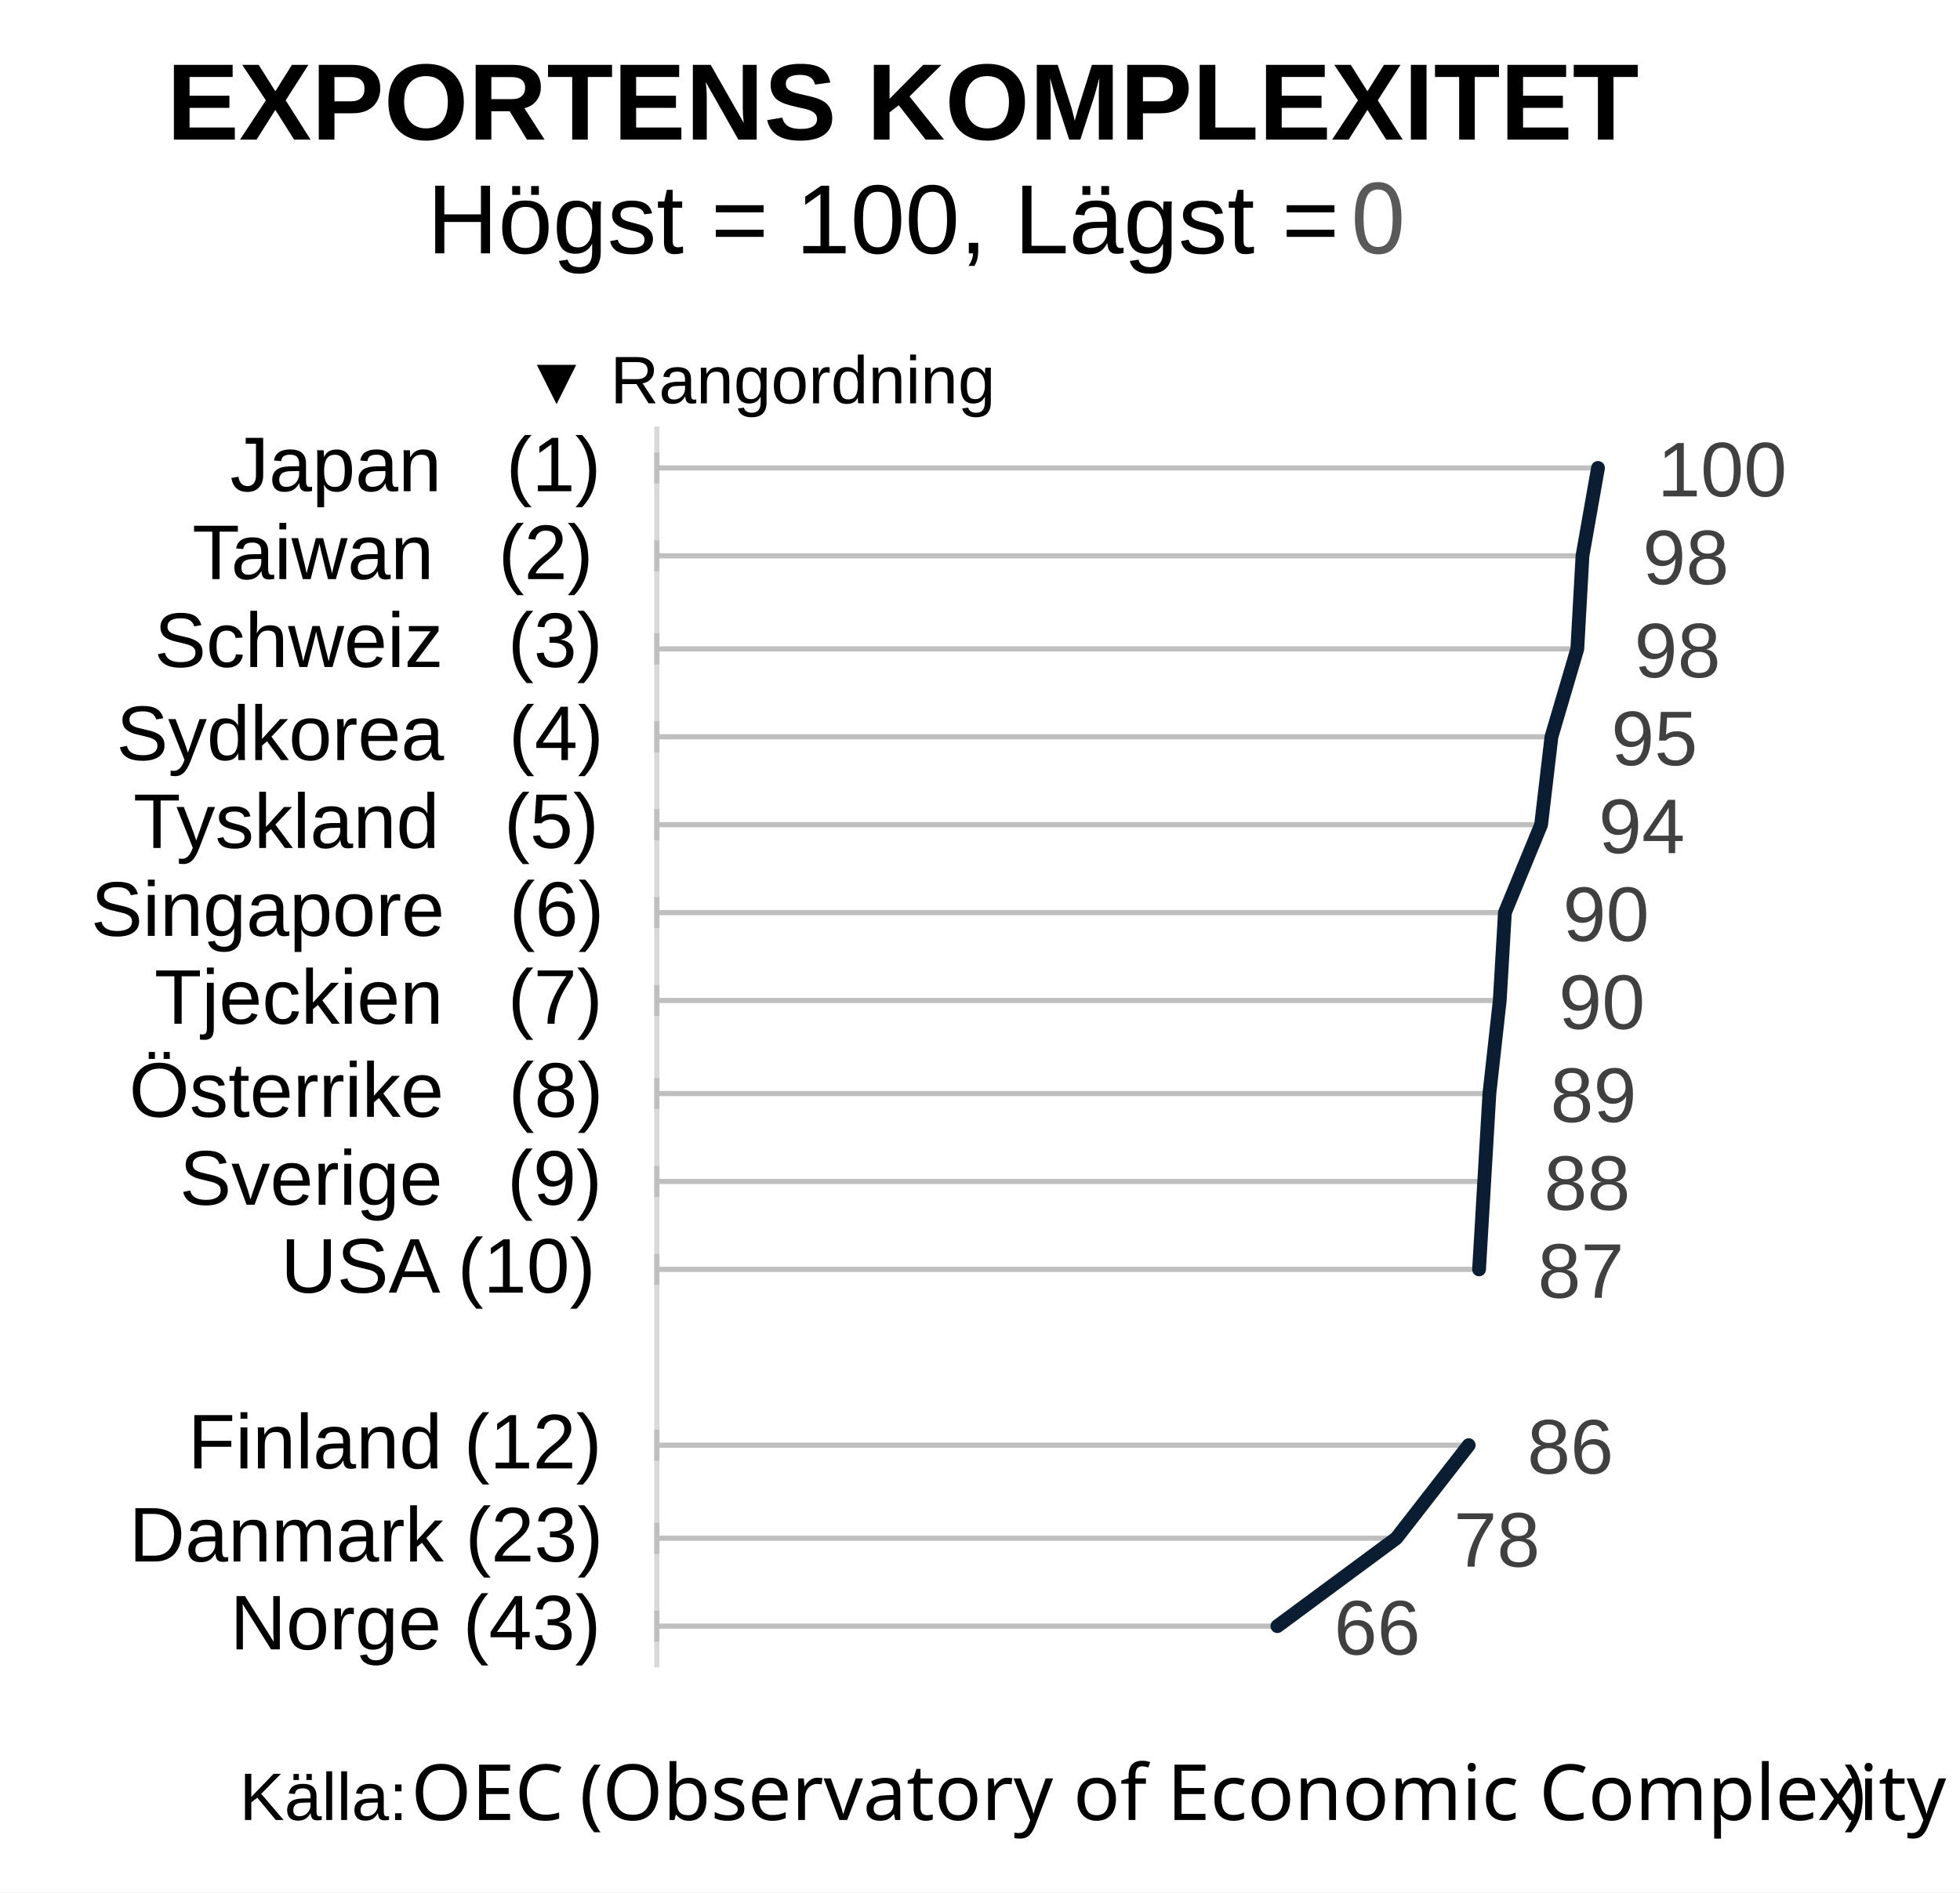
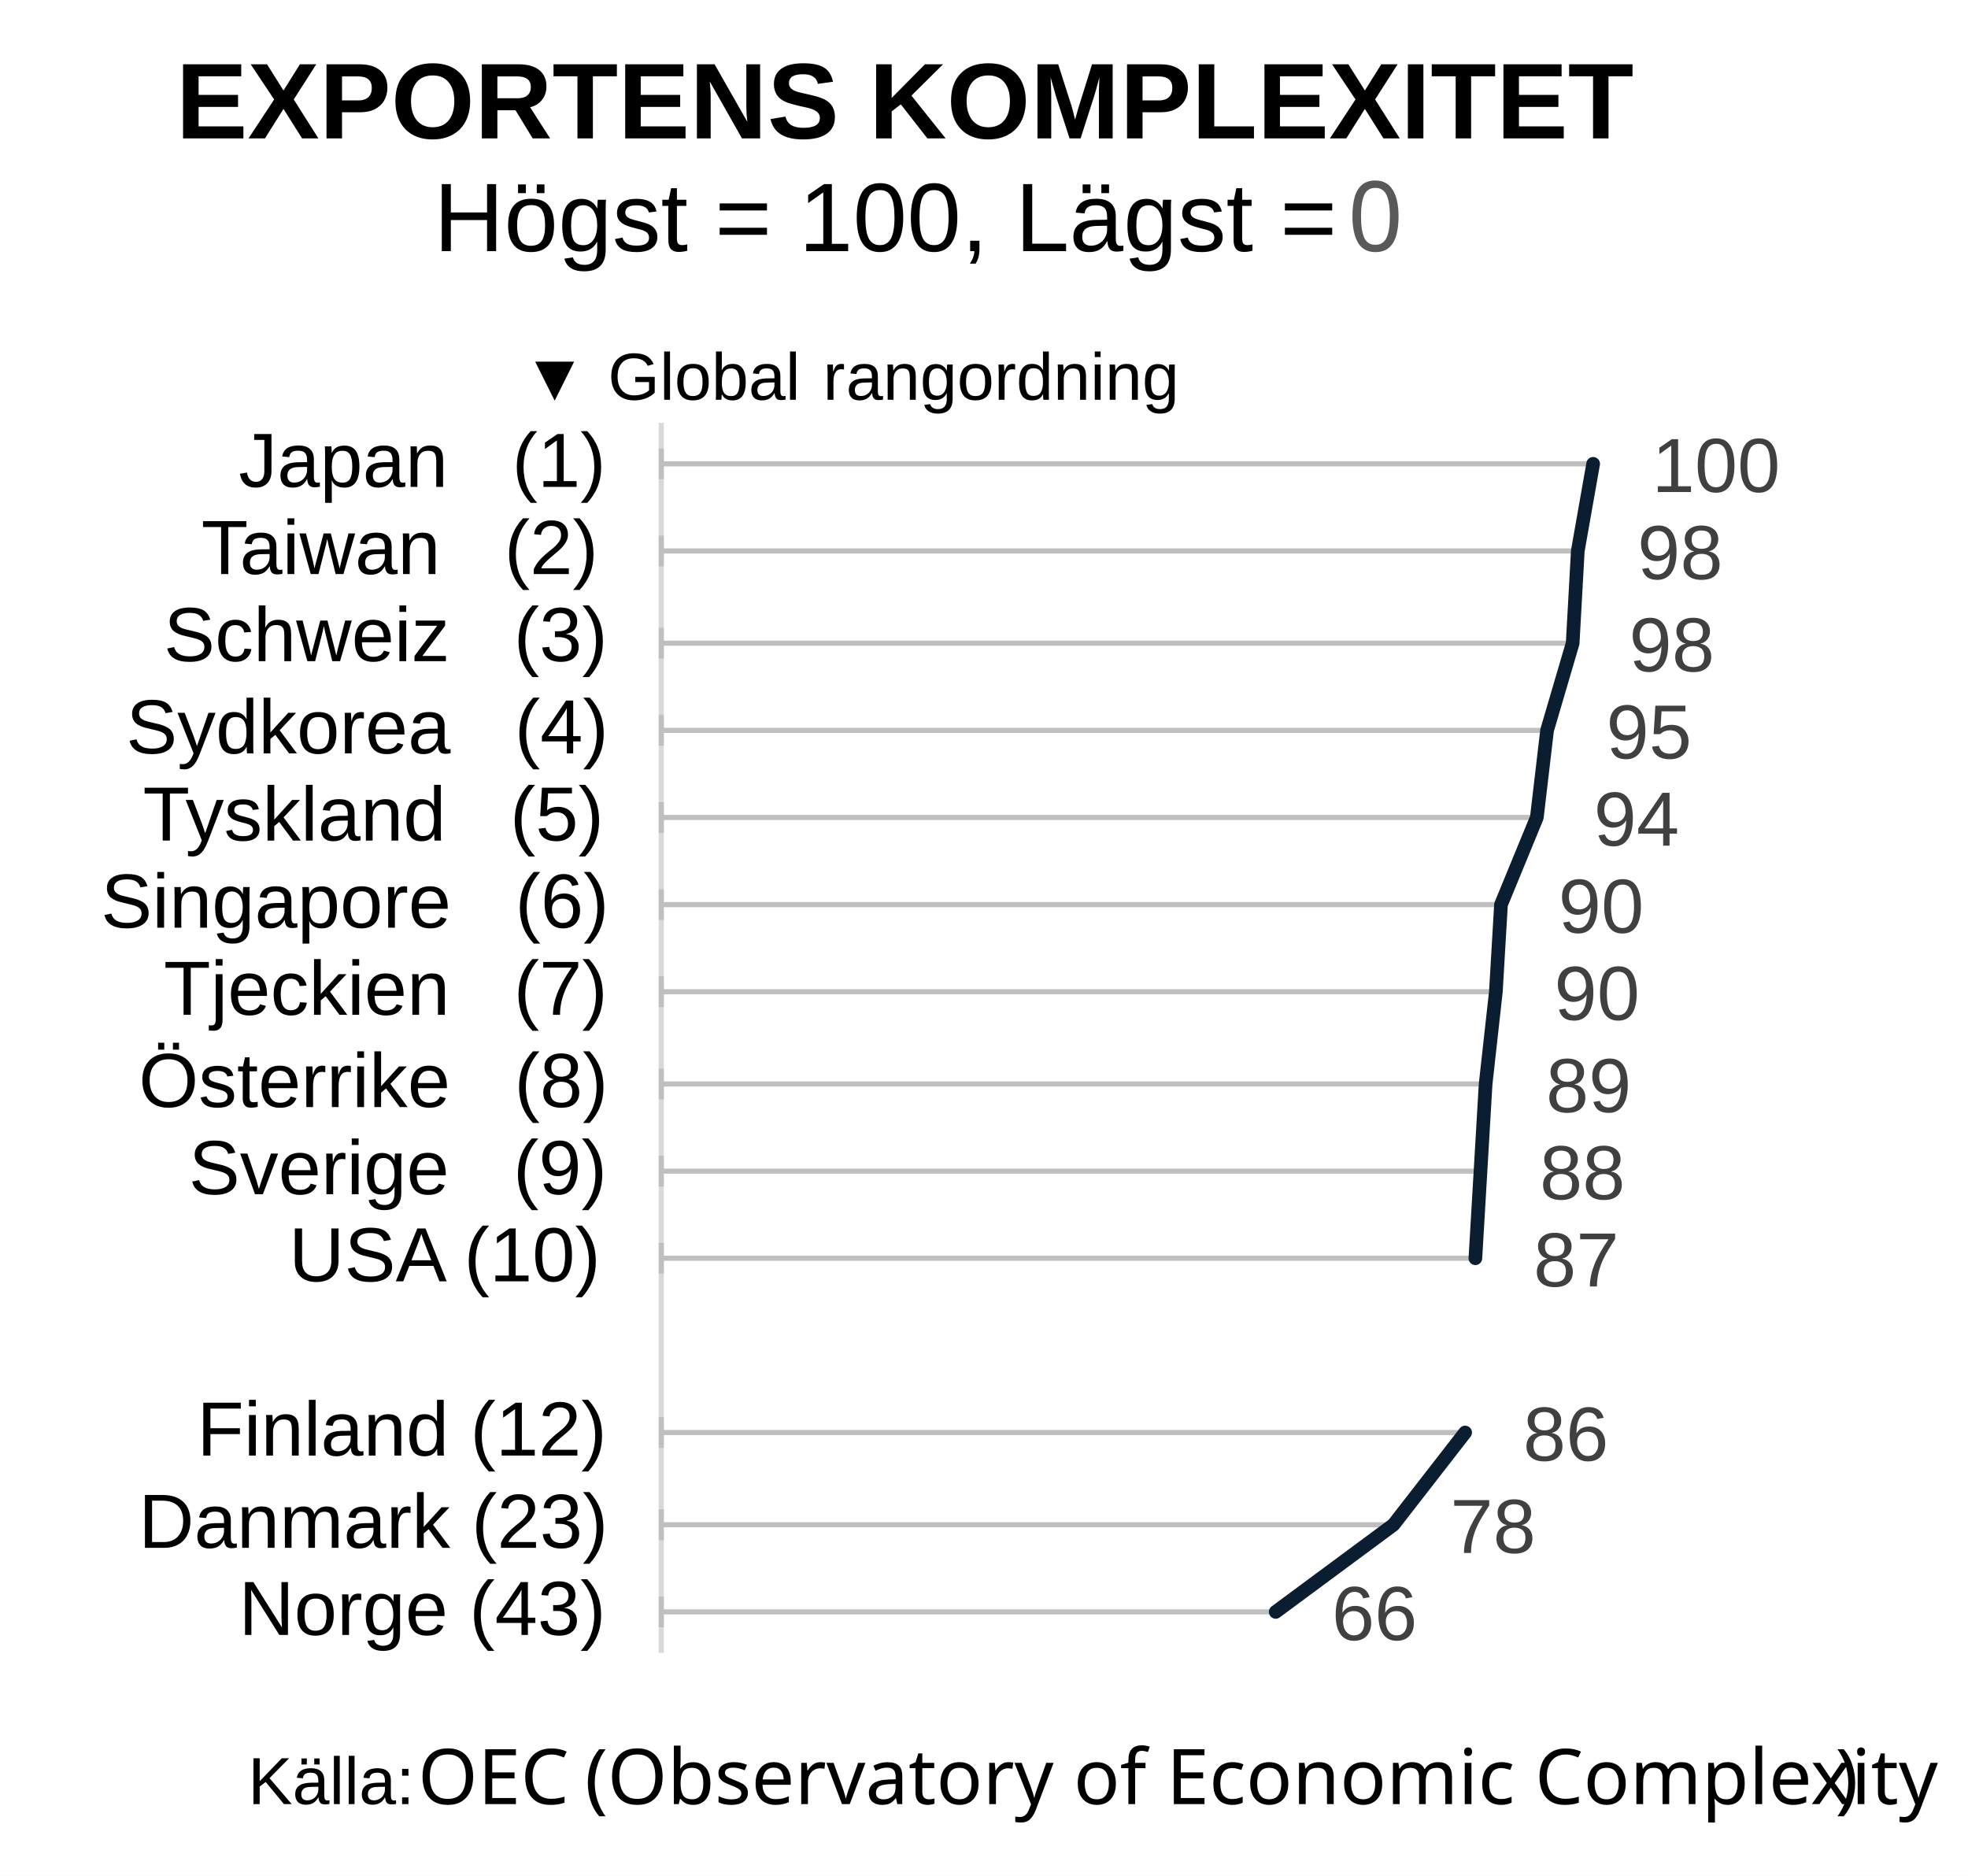
- <svg xmlns="http://www.w3.org/2000/svg" width="379" height="366" xml:space="preserve" overflow="hidden">
+ <svg xmlns="http://www.w3.org/2000/svg" width="384" height="366" xml:space="preserve" overflow="hidden">
  <defs>
    <clipPath id="clip0">
-       <rect x="135" y="906" width="379" height="366" />
+       <rect x="127" y="897" width="384" height="366" />
    </clipPath>
  </defs>
-   <g clip-path="url(#clip0)" transform="translate(-135 -906)">
-     <path d="M81.994 486.966 649.955 486.966 649.955 852.941 81.994 852.941Z" fill="#FFFFFF" transform="matrix(1 0 0 1.00007 3.53068 419)" />
-     <path d="M0 0 0 239.983" stroke="#D9D9D9" stroke-linejoin="round" stroke-miterlimit="10" fill="none" fill-rule="evenodd" transform="matrix(1 0 0 -1.00007 262.013 1228.5)" />
-     <path d="M378.474 801.444 258.482 801.444M258.482 798.444 258.482 804.444" stroke="#BFBFBF" stroke-linejoin="round" stroke-miterlimit="10" fill="none" transform="matrix(1 0 0 1.00007 3.53068 419)" />
-     <path d="M401.472 784.445 258.482 784.445M258.482 781.446 258.482 787.445" stroke="#BFBFBF" stroke-linejoin="round" stroke-miterlimit="10" fill="none" transform="matrix(1 0 0 1.00007 3.53068 419)" />
-     <path d="M415.471 766.447 258.482 766.447M258.482 763.447 258.482 769.446" stroke="#BFBFBF" stroke-linejoin="round" stroke-miterlimit="10" fill="none" transform="matrix(1 0 0 1.00007 3.53068 419)" />
-     <path d="M417.471 732.449 258.482 732.449M258.482 729.449 258.482 735.449" stroke="#BFBFBF" stroke-linejoin="round" stroke-miterlimit="10" fill="none" transform="matrix(1 0 0 1.00007 3.53068 419)" />
-     <path d="M418.471 715.45 258.482 715.45M258.482 712.45 258.482 718.45" stroke="#BFBFBF" stroke-linejoin="round" stroke-miterlimit="10" fill="none" transform="matrix(1 0 0 1.00007 3.53068 419)" />
-     <path d="M419.471 698.451 258.482 698.451M258.482 695.452 258.482 701.451" stroke="#BFBFBF" stroke-linejoin="round" stroke-miterlimit="10" fill="none" transform="matrix(1 0 0 1.00007 3.53068 419)" />
-     <path d="M421.471 680.453 258.482 680.453M258.482 677.453 258.482 683.452" stroke="#BFBFBF" stroke-linejoin="round" stroke-miterlimit="10" fill="none" transform="matrix(1 0 0 1.00007 3.53068 419)" />
-     <path d="M422.471 663.454 258.482 663.454M258.482 660.454 258.482 666.454" stroke="#BFBFBF" stroke-linejoin="round" stroke-miterlimit="10" fill="none" transform="matrix(1 0 0 1.00007 3.53068 419)" />
-     <path d="M429.47 646.455 258.482 646.455M258.482 643.455 258.482 649.455" stroke="#BFBFBF" stroke-linejoin="round" stroke-miterlimit="10" fill="none" transform="matrix(1 0 0 1.00007 3.53068 419)" />
-     <path d="M431.47 629.456 258.482 629.456M258.482 626.456 258.482 632.456" stroke="#BFBFBF" stroke-linejoin="round" stroke-miterlimit="10" fill="none" transform="matrix(1 0 0 1.00007 3.53068 419)" />
-     <path d="M436.47 612.457 258.482 612.457M258.482 609.458 258.482 615.457" stroke="#BFBFBF" stroke-linejoin="round" stroke-miterlimit="10" fill="none" transform="matrix(1 0 0 1.00007 3.53068 419)" />
-     <path d="M437.47 594.459 258.482 594.459M258.482 591.459 258.482 597.458" stroke="#BFBFBF" stroke-linejoin="round" stroke-miterlimit="10" fill="none" transform="matrix(1 0 0 1.00007 3.53068 419)" />
-     <path d="M440.469 577.46 258.482 577.46M258.482 574.46 258.482 580.46" stroke="#BFBFBF" stroke-linejoin="round" stroke-miterlimit="10" fill="none" transform="matrix(1 0 0 1.00007 3.53068 419)" />
-     <path d="M378.474 801.444 401.472 784.445 415.471 766.447M417.471 732.449 418.471 715.45 419.471 698.451 421.471 680.453 422.471 663.454 429.47 646.455 431.47 629.456 436.47 612.457 437.47 594.459 440.469 577.46" stroke="#0B1E31" stroke-width="2.666" stroke-linecap="round" stroke-linejoin="round" stroke-miterlimit="10" fill="none" transform="matrix(1 0 0 1.00007 3.53068 419)" />
-     <text fill="#404040" font-family="Arial,Arial_MSFontService,sans-serif" font-weight="400" font-size="15" transform="matrix(0.99993 0 0 1 392.96 1226)">66</text>
-     <text fill="#404040" font-family="Arial,Arial_MSFontService,sans-serif" font-weight="400" font-size="15" transform="matrix(0.99993 0 0 1 416.106 1209)">78</text>
-     <text fill="#404040" font-family="Arial,Arial_MSFontService,sans-serif" font-weight="400" font-size="15" transform="matrix(0.99993 0 0 1 430.319 1191)">86</text>
-     <text fill="#404040" font-family="Arial,Arial_MSFontService,sans-serif" font-weight="400" font-size="15" transform="matrix(0.99993 0 0 1 432.35 1157)">87</text>
-     <text fill="#404040" font-family="Arial,Arial_MSFontService,sans-serif" font-weight="400" font-size="15" transform="matrix(0.99993 0 0 1 433.568 1140)">88</text>
-     <text fill="#404040" font-family="Arial,Arial_MSFontService,sans-serif" font-weight="400" font-size="15" transform="matrix(0.99993 0 0 1 434.786 1123)">89</text>
-     <text fill="#404040" font-family="Arial,Arial_MSFontService,sans-serif" font-weight="400" font-size="15" transform="matrix(0.99993 0 0 1 436.411 1105)">90</text>
-     <text fill="#404040" font-family="Arial,Arial_MSFontService,sans-serif" font-weight="400" font-size="15" transform="matrix(0.99993 0 0 1 437.222 1088)">90</text>
-     <text fill="#404040" font-family="Arial,Arial_MSFontService,sans-serif" font-weight="400" font-size="15" transform="matrix(0.99993 0 0 1 444.126 1071)">94</text>
-     <text fill="#404040" font-family="Arial,Arial_MSFontService,sans-serif" font-weight="400" font-size="15" transform="matrix(0.99993 0 0 1 446.562 1054)">95</text>
-     <text fill="#404040" font-family="Arial,Arial_MSFontService,sans-serif" font-weight="400" font-size="15" transform="matrix(0.99993 0 0 1 451.029 1037)">98</text>
-     <text fill="#404040" font-family="Arial,Arial_MSFontService,sans-serif" font-weight="400" font-size="15" transform="matrix(0.99993 0 0 1 452.653 1019)">98</text>
-     <text fill="#404040" font-family="Arial,Arial_MSFontService,sans-serif" font-weight="400" font-size="15" transform="matrix(0.99993 0 0 1 455.495 1002)">100</text>
-     <text font-family="Arial,Arial_MSFontService,sans-serif" font-weight="400" font-size="15" transform="matrix(0.99993 0 0 1 179.5 1225)">Norge </text>
-     <text font-family="Arial,Arial_MSFontService,sans-serif" font-weight="400" font-size="15" transform="matrix(0.99993 0 0 1 224.519 1225)">(</text>
-     <text font-family="Arial,Arial_MSFontService,sans-serif" font-weight="400" font-size="15" transform="matrix(0.99993 0 0 1 229.514 1225)">43</text>
-     <text font-family="Arial,Arial_MSFontService,sans-serif" font-weight="400" font-size="15" transform="matrix(0.99993 0 0 1 246.197 1225)">)</text>
-     <text font-family="Arial,Arial_MSFontService,sans-serif" font-weight="400" font-size="15" transform="matrix(0.99993 0 0 1 159.948 1208)">Danmark </text>
-     <text font-family="Arial,Arial_MSFontService,sans-serif" font-weight="400" font-size="15" transform="matrix(0.99993 0 0 1 224.96 1208)">(</text>
-     <text font-family="Arial,Arial_MSFontService,sans-serif" font-weight="400" font-size="15" transform="matrix(0.99993 0 0 1 229.955 1208)">23</text>
-     <text font-family="Arial,Arial_MSFontService,sans-serif" font-weight="400" font-size="15" transform="matrix(0.99993 0 0 1 246.639 1208)">)</text>
-     <text font-family="Arial,Arial_MSFontService,sans-serif" font-weight="400" font-size="15" transform="matrix(0.99993 0 0 1 171.341 1190)">Finland </text>
-     <text font-family="Arial,Arial_MSFontService,sans-serif" font-weight="400" font-size="15" transform="matrix(0.99993 0 0 1 224.702 1190)">(</text>
-     <text font-family="Arial,Arial_MSFontService,sans-serif" font-weight="400" font-size="15" transform="matrix(0.99993 0 0 1 229.696 1190)">12</text>
-     <text font-family="Arial,Arial_MSFontService,sans-serif" font-weight="400" font-size="15" transform="matrix(0.99993 0 0 1 246.38 1190)">)</text>
-     <text font-family="Arial,Arial_MSFontService,sans-serif" font-weight="400" font-size="15" transform="matrix(0.99993 0 0 1 189.306 1156)">USA </text>
-     <text font-family="Arial,Arial_MSFontService,sans-serif" font-weight="400" font-size="15" transform="matrix(0.99993 0 0 1 223.485 1156)">(</text>
-     <text font-family="Arial,Arial_MSFontService,sans-serif" font-weight="400" font-size="15" transform="matrix(0.99993 0 0 1 228.48 1156)">10</text>
-     <text font-family="Arial,Arial_MSFontService,sans-serif" font-weight="400" font-size="15" transform="matrix(0.99993 0 0 1 245.164 1156)">)</text>
-     <text font-family="Arial,Arial_MSFontService,sans-serif" font-weight="400" font-size="15" transform="matrix(0.99993 0 0 1 169.734 1139)">Sverige   </text>
-     <text font-family="Arial,Arial_MSFontService,sans-serif" font-weight="400" font-size="15" transform="matrix(0.99993 0 0 1 233.092 1139)">(</text>
-     <text font-family="Arial,Arial_MSFontService,sans-serif" font-weight="400" font-size="15" transform="matrix(0.99993 0 0 1 238.086 1139)">9</text>
-     <text font-family="Arial,Arial_MSFontService,sans-serif" font-weight="400" font-size="15" transform="matrix(0.99993 0 0 1 246.428 1139)">)</text>
-     <text font-family="Arial,Arial_MSFontService,sans-serif" font-weight="400" font-size="15" transform="matrix(0.99993 0 0 1 159.975 1122)">Österrike   </text>
-     <text font-family="Arial,Arial_MSFontService,sans-serif" font-weight="400" font-size="15" transform="matrix(0.99993 0 0 1 233.314 1122)">(</text>
-     <text font-family="Arial,Arial_MSFontService,sans-serif" font-weight="400" font-size="15" transform="matrix(0.99993 0 0 1 238.309 1122)">8</text>
-     <text font-family="Arial,Arial_MSFontService,sans-serif" font-weight="400" font-size="15" transform="matrix(0.99993 0 0 1 246.651 1122)">)</text>
-     <text font-family="Arial,Arial_MSFontService,sans-serif" font-weight="400" font-size="15" transform="matrix(0.99993 0 0 1 164.847 1104)">Tjeckien   </text>
-     <text font-family="Arial,Arial_MSFontService,sans-serif" font-weight="400" font-size="15" transform="matrix(0.99993 0 0 1 233.2 1104)">(</text>
-     <text font-family="Arial,Arial_MSFontService,sans-serif" font-weight="400" font-size="15" transform="matrix(0.99993 0 0 1 238.194 1104)">7</text>
-     <text font-family="Arial,Arial_MSFontService,sans-serif" font-weight="400" font-size="15" transform="matrix(0.99993 0 0 1 246.536 1104)">)</text>
-     <text font-family="Arial,Arial_MSFontService,sans-serif" font-weight="400" font-size="15" transform="matrix(0.99993 0 0 1 152.588 1087)">Singapore   </text>
-     <text font-family="Arial,Arial_MSFontService,sans-serif" font-weight="400" font-size="15" transform="matrix(0.99993 0 0 1 233.471 1087)">(</text>
-     <text font-family="Arial,Arial_MSFontService,sans-serif" font-weight="400" font-size="15" transform="matrix(0.99993 0 0 1 238.466 1087)">6</text>
-     <text font-family="Arial,Arial_MSFontService,sans-serif" font-weight="400" font-size="15" transform="matrix(0.99993 0 0 1 246.808 1087)">)</text>
-     <text font-family="Arial,Arial_MSFontService,sans-serif" font-weight="400" font-size="15" transform="matrix(0.99993 0 0 1 160.775 1070)">Tyskland   </text>
-     <text font-family="Arial,Arial_MSFontService,sans-serif" font-weight="400" font-size="15" transform="matrix(0.99993 0 0 1 232.467 1070)">(</text>
-     <text font-family="Arial,Arial_MSFontService,sans-serif" font-weight="400" font-size="15" transform="matrix(0.99993 0 0 1 237.461 1070)">5</text>
-     <text font-family="Arial,Arial_MSFontService,sans-serif" font-weight="400" font-size="15" transform="matrix(0.99993 0 0 1 245.803 1070)">)</text>
-     <text font-family="Arial,Arial_MSFontService,sans-serif" font-weight="400" font-size="15" transform="matrix(0.99993 0 0 1 157.502 1053)">Sydkorea   </text>
-     <text font-family="Arial,Arial_MSFontService,sans-serif" font-weight="400" font-size="15" transform="matrix(0.99993 0 0 1 233.368 1053)">(</text>
-     <text font-family="Arial,Arial_MSFontService,sans-serif" font-weight="400" font-size="15" transform="matrix(0.99993 0 0 1 238.363 1053)">4</text>
-     <text font-family="Arial,Arial_MSFontService,sans-serif" font-weight="400" font-size="15" transform="matrix(0.99993 0 0 1 246.705 1053)">)</text>
-     <text font-family="Arial,Arial_MSFontService,sans-serif" font-weight="400" font-size="15" transform="matrix(0.99993 0 0 1 164.854 1035)">Schweiz   </text>
-     <text font-family="Arial,Arial_MSFontService,sans-serif" font-weight="400" font-size="15" transform="matrix(0.99993 0 0 1 233.207 1035)">(</text>
-     <text font-family="Arial,Arial_MSFontService,sans-serif" font-weight="400" font-size="15" transform="matrix(0.99993 0 0 1 238.201 1035)">3</text>
-     <text font-family="Arial,Arial_MSFontService,sans-serif" font-weight="400" font-size="15" transform="matrix(0.99993 0 0 1 246.543 1035)">)</text>
-     <text font-family="Arial,Arial_MSFontService,sans-serif" font-weight="400" font-size="15" transform="matrix(0.99993 0 0 1 172.181 1018)">Taiwan   </text>
-     <text font-family="Arial,Arial_MSFontService,sans-serif" font-weight="400" font-size="15" transform="matrix(0.99993 0 0 1 231.371 1018)">(</text>
-     <text font-family="Arial,Arial_MSFontService,sans-serif" font-weight="400" font-size="15" transform="matrix(0.99993 0 0 1 236.366 1018)">2</text>
-     <text font-family="Arial,Arial_MSFontService,sans-serif" font-weight="400" font-size="15" transform="matrix(0.99993 0 0 1 244.708 1018)">)</text>
-     <text font-family="Arial,Arial_MSFontService,sans-serif" font-weight="400" font-size="15" transform="matrix(0.99993 0 0 1 179.5 1001)">Japan   </text>
-     <text font-family="Arial,Arial_MSFontService,sans-serif" font-weight="400" font-size="15" transform="matrix(0.99993 0 0 1 232.868 1001)">(</text>
-     <text font-family="Arial,Arial_MSFontService,sans-serif" font-weight="400" font-size="15" transform="matrix(0.99993 0 0 1 237.863 1001)">1</text>
-     <text font-family="Arial,Arial_MSFontService,sans-serif" font-weight="400" font-size="15" transform="matrix(0.99993 0 0 1 246.205 1001)">)</text>
-     <text font-family="Arial,Arial_MSFontService,sans-serif" font-weight="700" font-size="21" transform="matrix(0.99993 0 0 1 167.22 933)">EXPORTENS KOMPLEXITET</text>
-     <text font-family="Arial,Arial_MSFontService,sans-serif" font-weight="400" font-size="19" transform="matrix(0.99993 0 0 1 217.59 955)">Högst </text>
-     <text font-family="Arial,Arial_MSFontService,sans-serif" font-weight="400" font-size="19" transform="matrix(0.99993 0 0 1 272.499 955)">= </text>
-     <text font-family="Arial,Arial_MSFontService,sans-serif" font-weight="400" font-size="19" transform="matrix(0.99993 0 0 1 288.872 955)">100</text>
-     <text font-family="Arial,Arial_MSFontService,sans-serif" font-weight="400" font-size="19" transform="matrix(0.99993 0 0 1 320.57 955)">, </text>
-     <text font-family="Arial,Arial_MSFontService,sans-serif" font-weight="400" font-size="19" transform="matrix(0.99993 0 0 1 331.127 955)">Lägst </text>
-     <text font-family="Arial,Arial_MSFontService,sans-serif" font-weight="400" font-size="19" transform="matrix(0.99993 0 0 1 382.882 955)">= </text>
-     <text fill="#595959" font-family="Aptos,Aptos_MSFontService,sans-serif" font-weight="400" font-size="19" transform="matrix(0.99993 0 0 1 396.057 955)">0</text>
-     <text font-family="Arial,Arial_MSFontService,sans-serif" font-weight="400" font-size="13" transform="matrix(0.99993 0 0 1 181.31 1258)">Källa</text>
-     <text font-family="Arial,Arial_MSFontService,sans-serif" font-weight="400" font-size="13" transform="matrix(0.99993 0 0 1 210.215 1258)">:</text>
-     <text font-family="Aptos,Aptos_MSFontService,sans-serif" font-weight="400" font-size="15" transform="matrix(0.99993 0 0 1 214.474 1258)">OEC </text>
-     <text font-family="Aptos,Aptos_MSFontService,sans-serif" font-weight="400" font-size="15" transform="matrix(0.99993 0 0 1 247.086 1258)">(</text>
-     <text font-family="Aptos,Aptos_MSFontService,sans-serif" font-weight="400" font-size="15" transform="matrix(0.99993 0 0 1 251.481 1258)">Observatory of Economic Complexity</text>
-     <text font-family="Aptos,Aptos_MSFontService,sans-serif" font-weight="400" font-size="15" transform="matrix(0.99993 0 0 1 491.259 1258)">)</text>
-     <text font-family="Arial,Arial_MSFontService,sans-serif" font-weight="400" font-size="13" transform="matrix(0.99993 0 0 1 236.184 984)">▼</text>
-     <text font-family="Arial,Arial_MSFontService,sans-serif" font-weight="400" font-size="13" transform="matrix(0.99993 0 0 1 253.016 984)">Rangordning</text>
+   <g clip-path="url(#clip0)" transform="translate(-127 -897)">
+     <path d="M81.924 486.551 649.401 486.551 649.401 852.214 81.924 852.214Z" fill="#FFFFFF" transform="matrix(1 0 0 1.00092 -2.23494 410)" />
+     <path d="M0 0 0 239.779" stroke="#D9D9D9" stroke-width="0.999" stroke-linejoin="round" stroke-miterlimit="10" fill="none" fill-rule="evenodd" transform="matrix(1 0 0 -1.00092 256.027 1219.5)" />
+     <path d="M378.151 800.761 258.262 800.761M258.262 797.764 258.262 803.759" stroke="#BFBFBF" stroke-width="0.999" stroke-linejoin="round" stroke-miterlimit="10" fill="none" transform="matrix(1 0 0 1.00092 -2.23494 410)" />
+     <path d="M401.13 783.777 258.262 783.777M258.262 780.78 258.262 786.774" stroke="#BFBFBF" stroke-width="0.999" stroke-linejoin="round" stroke-miterlimit="10" fill="none" transform="matrix(1 0 0 1.00092 -2.23494 410)" />
+     <path d="M415.117 765.794 258.262 765.794M258.262 762.796 258.262 768.791" stroke="#BFBFBF" stroke-width="0.999" stroke-linejoin="round" stroke-miterlimit="10" fill="none" transform="matrix(1 0 0 1.00092 -2.23494 410)" />
+     <path d="M417.115 731.825 258.262 731.825M258.262 728.828 258.262 734.822" stroke="#BFBFBF" stroke-width="0.999" stroke-linejoin="round" stroke-miterlimit="10" fill="none" transform="matrix(1 0 0 1.00092 -2.23494 410)" />
+     <path d="M418.114 714.841 258.262 714.841M258.262 711.843 258.262 717.838" stroke="#BFBFBF" stroke-width="0.999" stroke-linejoin="round" stroke-miterlimit="10" fill="none" transform="matrix(1 0 0 1.00092 -2.23494 410)" />
+     <path d="M419.113 697.856 258.262 697.856M258.262 694.859 258.262 700.853" stroke="#BFBFBF" stroke-width="0.999" stroke-linejoin="round" stroke-miterlimit="10" fill="none" transform="matrix(1 0 0 1.00092 -2.23494 410)" />
+     <path d="M421.112 679.873 258.262 679.873M258.262 676.876 258.262 682.87" stroke="#BFBFBF" stroke-width="0.999" stroke-linejoin="round" stroke-miterlimit="10" fill="none" transform="matrix(1 0 0 1.00092 -2.23494 410)" />
+     <path d="M422.111 662.888 258.262 662.888M258.262 659.891 258.262 665.886" stroke="#BFBFBF" stroke-width="0.999" stroke-linejoin="round" stroke-miterlimit="10" fill="none" transform="matrix(1 0 0 1.00092 -2.23494 410)" />
+     <path d="M429.104 645.904 258.262 645.904M258.262 642.907 258.262 648.901" stroke="#BFBFBF" stroke-width="0.999" stroke-linejoin="round" stroke-miterlimit="10" fill="none" transform="matrix(1 0 0 1.00092 -2.23494 410)" />
+     <path d="M431.102 628.92 258.262 628.92M258.262 625.923 258.262 631.917" stroke="#BFBFBF" stroke-width="0.999" stroke-linejoin="round" stroke-miterlimit="10" fill="none" transform="matrix(1 0 0 1.00092 -2.23494 410)" />
+     <path d="M436.098 611.935 258.262 611.935M258.262 608.938 258.262 614.933" stroke="#BFBFBF" stroke-width="0.999" stroke-linejoin="round" stroke-miterlimit="10" fill="none" transform="matrix(1 0 0 1.00092 -2.23494 410)" />
+     <path d="M437.097 593.952 258.262 593.952M258.262 590.955 258.262 596.949" stroke="#BFBFBF" stroke-width="0.999" stroke-linejoin="round" stroke-miterlimit="10" fill="none" transform="matrix(1 0 0 1.00092 -2.23494 410)" />
+     <path d="M440.094 576.968 258.262 576.968M258.262 573.971 258.262 579.965" stroke="#BFBFBF" stroke-width="0.999" stroke-linejoin="round" stroke-miterlimit="10" fill="none" transform="matrix(1 0 0 1.00092 -2.23494 410)" />
+     <path d="M378.151 800.761 401.13 783.777 415.117 765.794M417.115 731.825 418.114 714.841 419.113 697.856 421.112 679.873 422.111 662.888 429.104 645.904 431.102 628.92 436.098 611.935 437.097 593.952 440.094 576.968" stroke="#0B1E31" stroke-width="2.664" stroke-linecap="round" stroke-linejoin="round" stroke-miterlimit="10" fill="none" transform="matrix(1 0 0 1.00092 -2.23494 410)" />
+     <text fill="#404040" font-family="Arial,Arial_MSFontService,sans-serif" font-weight="400" font-size="15" transform="matrix(0.999078 0 0 1 386.862 1217)">66</text>
+     <text fill="#404040" font-family="Arial,Arial_MSFontService,sans-serif" font-weight="400" font-size="15" transform="matrix(0.999078 0 0 1 409.989 1200)">78</text>
+     <text fill="#404040" font-family="Arial,Arial_MSFontService,sans-serif" font-weight="400" font-size="15" transform="matrix(0.999078 0 0 1 424.19 1182)">86</text>
+     <text fill="#404040" font-family="Arial,Arial_MSFontService,sans-serif" font-weight="400" font-size="15" transform="matrix(0.999078 0 0 1 426.219 1148)">87</text>
+     <text fill="#404040" font-family="Arial,Arial_MSFontService,sans-serif" font-weight="400" font-size="15" transform="matrix(0.999078 0 0 1 427.436 1131)">88</text>
+     <text fill="#404040" font-family="Arial,Arial_MSFontService,sans-serif" font-weight="400" font-size="15" transform="matrix(0.999078 0 0 1 428.653 1114)">89</text>
+     <text fill="#404040" font-family="Arial,Arial_MSFontService,sans-serif" font-weight="400" font-size="15" transform="matrix(0.999078 0 0 1 430.276 1096)">90</text>
+     <text fill="#404040" font-family="Arial,Arial_MSFontService,sans-serif" font-weight="400" font-size="15" transform="matrix(0.999078 0 0 1 431.087 1079)">90</text>
+     <text fill="#404040" font-family="Arial,Arial_MSFontService,sans-serif" font-weight="400" font-size="15" transform="matrix(0.999078 0 0 1 437.985 1062)">94</text>
+     <text fill="#404040" font-family="Arial,Arial_MSFontService,sans-serif" font-weight="400" font-size="15" transform="matrix(0.999078 0 0 1 440.419 1045)">95</text>
+     <text fill="#404040" font-family="Arial,Arial_MSFontService,sans-serif" font-weight="400" font-size="15" transform="matrix(0.999078 0 0 1 444.882 1028)">98</text>
+     <text fill="#404040" font-family="Arial,Arial_MSFontService,sans-serif" font-weight="400" font-size="15" transform="matrix(0.999078 0 0 1 446.505 1010)">98</text>
+     <text fill="#404040" font-family="Arial,Arial_MSFontService,sans-serif" font-weight="400" font-size="15" transform="matrix(0.999078 0 0 1 449.344 993)">100</text>
+     <text font-family="Arial,Arial_MSFontService,sans-serif" font-weight="400" font-size="15" transform="matrix(0.999078 0 0 1 173.585 1216)">Norge </text>
+     <text font-family="Arial,Arial_MSFontService,sans-serif" font-weight="400" font-size="15" transform="matrix(0.999078 0 0 1 218.565 1216)">(</text>
+     <text font-family="Arial,Arial_MSFontService,sans-serif" font-weight="400" font-size="15" transform="matrix(0.999078 0 0 1 223.556 1216)">43</text>
+     <text font-family="Arial,Arial_MSFontService,sans-serif" font-weight="400" font-size="15" transform="matrix(0.999078 0 0 1 240.225 1216)">)</text>
+     <text font-family="Arial,Arial_MSFontService,sans-serif" font-weight="400" font-size="15" transform="matrix(0.999078 0 0 1 154.049 1199)">Danmark </text>
+     <text font-family="Arial,Arial_MSFontService,sans-serif" font-weight="400" font-size="15" transform="matrix(0.999078 0 0 1 219.006 1199)">(</text>
+     <text font-family="Arial,Arial_MSFontService,sans-serif" font-weight="400" font-size="15" transform="matrix(0.999078 0 0 1 223.997 1199)">23</text>
+     <text font-family="Arial,Arial_MSFontService,sans-serif" font-weight="400" font-size="15" transform="matrix(0.999078 0 0 1 240.666 1199)">)</text>
+     <text font-family="Arial,Arial_MSFontService,sans-serif" font-weight="400" font-size="15" transform="matrix(0.999078 0 0 1 165.432 1181)">Finland </text>
+     <text font-family="Arial,Arial_MSFontService,sans-serif" font-weight="400" font-size="15" transform="matrix(0.999078 0 0 1 218.747 1181)">(</text>
+     <text font-family="Arial,Arial_MSFontService,sans-serif" font-weight="400" font-size="15" transform="matrix(0.999078 0 0 1 223.738 1181)">12</text>
+     <text font-family="Arial,Arial_MSFontService,sans-serif" font-weight="400" font-size="15" transform="matrix(0.999078 0 0 1 240.407 1181)">)</text>
+     <text font-family="Arial,Arial_MSFontService,sans-serif" font-weight="400" font-size="15" transform="matrix(0.999078 0 0 1 183.382 1147)">USA </text>
+     <text font-family="Arial,Arial_MSFontService,sans-serif" font-weight="400" font-size="15" transform="matrix(0.999078 0 0 1 217.532 1147)">(</text>
+     <text font-family="Arial,Arial_MSFontService,sans-serif" font-weight="400" font-size="15" transform="matrix(0.999078 0 0 1 222.523 1147)">10</text>
+     <text font-family="Arial,Arial_MSFontService,sans-serif" font-weight="400" font-size="15" transform="matrix(0.999078 0 0 1 239.192 1147)">)</text>
+     <text font-family="Arial,Arial_MSFontService,sans-serif" font-weight="400" font-size="15" transform="matrix(0.999078 0 0 1 163.827 1130)">Sverige   </text>
+     <text font-family="Arial,Arial_MSFontService,sans-serif" font-weight="400" font-size="15" transform="matrix(0.999078 0 0 1 227.13 1130)">(</text>
+     <text font-family="Arial,Arial_MSFontService,sans-serif" font-weight="400" font-size="15" transform="matrix(0.999078 0 0 1 232.121 1130)">9</text>
+     <text font-family="Arial,Arial_MSFontService,sans-serif" font-weight="400" font-size="15" transform="matrix(0.999078 0 0 1 240.455 1130)">)</text>
+     <text font-family="Arial,Arial_MSFontService,sans-serif" font-weight="400" font-size="15" transform="matrix(0.999078 0 0 1 154.076 1113)">Österrike   </text>
+     <text font-family="Arial,Arial_MSFontService,sans-serif" font-weight="400" font-size="15" transform="matrix(0.999078 0 0 1 227.353 1113)">(</text>
+     <text font-family="Arial,Arial_MSFontService,sans-serif" font-weight="400" font-size="15" transform="matrix(0.999078 0 0 1 232.344 1113)">8</text>
+     <text font-family="Arial,Arial_MSFontService,sans-serif" font-weight="400" font-size="15" transform="matrix(0.999078 0 0 1 240.678 1113)">)</text>
+     <text font-family="Arial,Arial_MSFontService,sans-serif" font-weight="400" font-size="15" transform="matrix(0.999078 0 0 1 158.944 1095)">Tjeckien   </text>
+     <text font-family="Arial,Arial_MSFontService,sans-serif" font-weight="400" font-size="15" transform="matrix(0.999078 0 0 1 227.238 1095)">(</text>
+     <text font-family="Arial,Arial_MSFontService,sans-serif" font-weight="400" font-size="15" transform="matrix(0.999078 0 0 1 232.229 1095)">7</text>
+     <text font-family="Arial,Arial_MSFontService,sans-serif" font-weight="400" font-size="15" transform="matrix(0.999078 0 0 1 240.563 1095)">)</text>
+     <text font-family="Arial,Arial_MSFontService,sans-serif" font-weight="400" font-size="15" transform="matrix(0.999078 0 0 1 146.696 1078)">Singapore   </text>
+     <text font-family="Arial,Arial_MSFontService,sans-serif" font-weight="400" font-size="15" transform="matrix(0.999078 0 0 1 227.51 1078)">(</text>
+     <text font-family="Arial,Arial_MSFontService,sans-serif" font-weight="400" font-size="15" transform="matrix(0.999078 0 0 1 232.5 1078)">6</text>
+     <text font-family="Arial,Arial_MSFontService,sans-serif" font-weight="400" font-size="15" transform="matrix(0.999078 0 0 1 240.835 1078)">)</text>
+     <text font-family="Arial,Arial_MSFontService,sans-serif" font-weight="400" font-size="15" transform="matrix(0.999078 0 0 1 154.875 1061)">Tyskland   </text>
+     <text font-family="Arial,Arial_MSFontService,sans-serif" font-weight="400" font-size="15" transform="matrix(0.999078 0 0 1 226.506 1061)">(</text>
+     <text font-family="Arial,Arial_MSFontService,sans-serif" font-weight="400" font-size="15" transform="matrix(0.999078 0 0 1 231.496 1061)">5</text>
+     <text font-family="Arial,Arial_MSFontService,sans-serif" font-weight="400" font-size="15" transform="matrix(0.999078 0 0 1 239.831 1061)">)</text>
+     <text font-family="Arial,Arial_MSFontService,sans-serif" font-weight="400" font-size="15" transform="matrix(0.999078 0 0 1 151.605 1044)">Sydkorea   </text>
+     <text font-family="Arial,Arial_MSFontService,sans-serif" font-weight="400" font-size="15" transform="matrix(0.999078 0 0 1 227.407 1044)">(</text>
+     <text font-family="Arial,Arial_MSFontService,sans-serif" font-weight="400" font-size="15" transform="matrix(0.999078 0 0 1 232.397 1044)">4</text>
+     <text font-family="Arial,Arial_MSFontService,sans-serif" font-weight="400" font-size="15" transform="matrix(0.999078 0 0 1 240.732 1044)">)</text>
+     <text font-family="Arial,Arial_MSFontService,sans-serif" font-weight="400" font-size="15" transform="matrix(0.999078 0 0 1 158.951 1026)">Schweiz   </text>
+     <text font-family="Arial,Arial_MSFontService,sans-serif" font-weight="400" font-size="15" transform="matrix(0.999078 0 0 1 227.245 1026)">(</text>
+     <text font-family="Arial,Arial_MSFontService,sans-serif" font-weight="400" font-size="15" transform="matrix(0.999078 0 0 1 232.236 1026)">3</text>
+     <text font-family="Arial,Arial_MSFontService,sans-serif" font-weight="400" font-size="15" transform="matrix(0.999078 0 0 1 240.57 1026)">)</text>
+     <text font-family="Arial,Arial_MSFontService,sans-serif" font-weight="400" font-size="15" transform="matrix(0.999078 0 0 1 166.272 1009)">Taiwan   </text>
+     <text font-family="Arial,Arial_MSFontService,sans-serif" font-weight="400" font-size="15" transform="matrix(0.999078 0 0 1 225.411 1009)">(</text>
+     <text font-family="Arial,Arial_MSFontService,sans-serif" font-weight="400" font-size="15" transform="matrix(0.999078 0 0 1 230.402 1009)">2</text>
+     <text font-family="Arial,Arial_MSFontService,sans-serif" font-weight="400" font-size="15" transform="matrix(0.999078 0 0 1 238.736 1009)">)</text>
+     <text font-family="Arial,Arial_MSFontService,sans-serif" font-weight="400" font-size="15" transform="matrix(0.999078 0 0 1 173.585 992)">Japan   </text>
+     <text font-family="Arial,Arial_MSFontService,sans-serif" font-weight="400" font-size="15" transform="matrix(0.999078 0 0 1 226.907 992)">(</text>
+     <text font-family="Arial,Arial_MSFontService,sans-serif" font-weight="400" font-size="15" transform="matrix(0.999078 0 0 1 231.898 992)">1</text>
+     <text font-family="Arial,Arial_MSFontService,sans-serif" font-weight="400" font-size="15" transform="matrix(0.999078 0 0 1 240.232 992)">)</text>
+     <text font-family="Arial,Arial_MSFontService,sans-serif" font-weight="700" font-size="21" transform="matrix(0.999078 0 0 1 161.315 924)">EXPORTENS KOMPLEXITET</text>
+     <text font-family="Arial,Arial_MSFontService,sans-serif" font-weight="400" font-size="19" transform="matrix(0.999078 0 0 1 211.642 946)">Högst </text>
+     <text font-family="Arial,Arial_MSFontService,sans-serif" font-weight="400" font-size="19" transform="matrix(0.999078 0 0 1 266.504 946)">= </text>
+     <text font-family="Arial,Arial_MSFontService,sans-serif" font-weight="400" font-size="19" transform="matrix(0.999078 0 0 1 282.863 946)">100</text>
+     <text font-family="Arial,Arial_MSFontService,sans-serif" font-weight="400" font-size="19" transform="matrix(0.999078 0 0 1 314.535 946)">, </text>
+     <text font-family="Arial,Arial_MSFontService,sans-serif" font-weight="400" font-size="19" transform="matrix(0.999078 0 0 1 325.083 946)">Lägst </text>
+     <text font-family="Arial,Arial_MSFontService,sans-serif" font-weight="400" font-size="19" transform="matrix(0.999078 0 0 1 376.793 946)">= </text>
+     <text fill="#595959" font-family="Aptos,Aptos_MSFontService,sans-serif" font-weight="400" font-size="19" transform="matrix(0.999078 0 0 1 389.957 946)">0</text>
+     <text font-family="Arial,Arial_MSFontService,sans-serif" font-weight="400" font-size="13" transform="matrix(0.999078 0 0 1 175.393 1249)">Källa</text>
+     <text font-family="Arial,Arial_MSFontService,sans-serif" font-weight="400" font-size="13" transform="matrix(0.999078 0 0 1 204.274 1249)">:</text>
+     <text font-family="Aptos,Aptos_MSFontService,sans-serif" font-weight="400" font-size="15" transform="matrix(0.999078 0 0 1 208.529 1249)">OEC </text>
+     <text font-family="Aptos,Aptos_MSFontService,sans-serif" font-weight="400" font-size="15" transform="matrix(0.999078 0 0 1 241.113 1249)">(</text>
+     <text font-family="Aptos,Aptos_MSFontService,sans-serif" font-weight="400" font-size="15" transform="matrix(0.999078 0 0 1 245.504 1249)">Observatory of Economic Complexity</text>
+     <text font-family="Aptos,Aptos_MSFontService,sans-serif" font-weight="400" font-size="15" transform="matrix(0.999078 0 0 1 485.078 1249)">)</text>
+     <text font-family="Arial,Arial_MSFontService,sans-serif" font-weight="400" font-size="13" transform="matrix(0.999078 0 0 1 228.8 975)">▼</text>
+     <text font-family="Arial,Arial_MSFontService,sans-serif" font-weight="400" font-size="13" transform="matrix(0.999078 0 0 1 245.617 975)">Global </text>
+     <text font-family="Arial,Arial_MSFontService,sans-serif" font-weight="400" font-size="13" transform="matrix(0.999078 0 0 1 287.579 975)">r</text>
+     <text font-family="Arial,Arial_MSFontService,sans-serif" font-weight="400" font-size="13" transform="matrix(0.999078 0 0 1 292.075 975)">angordning</text>
  </g>
</svg>
